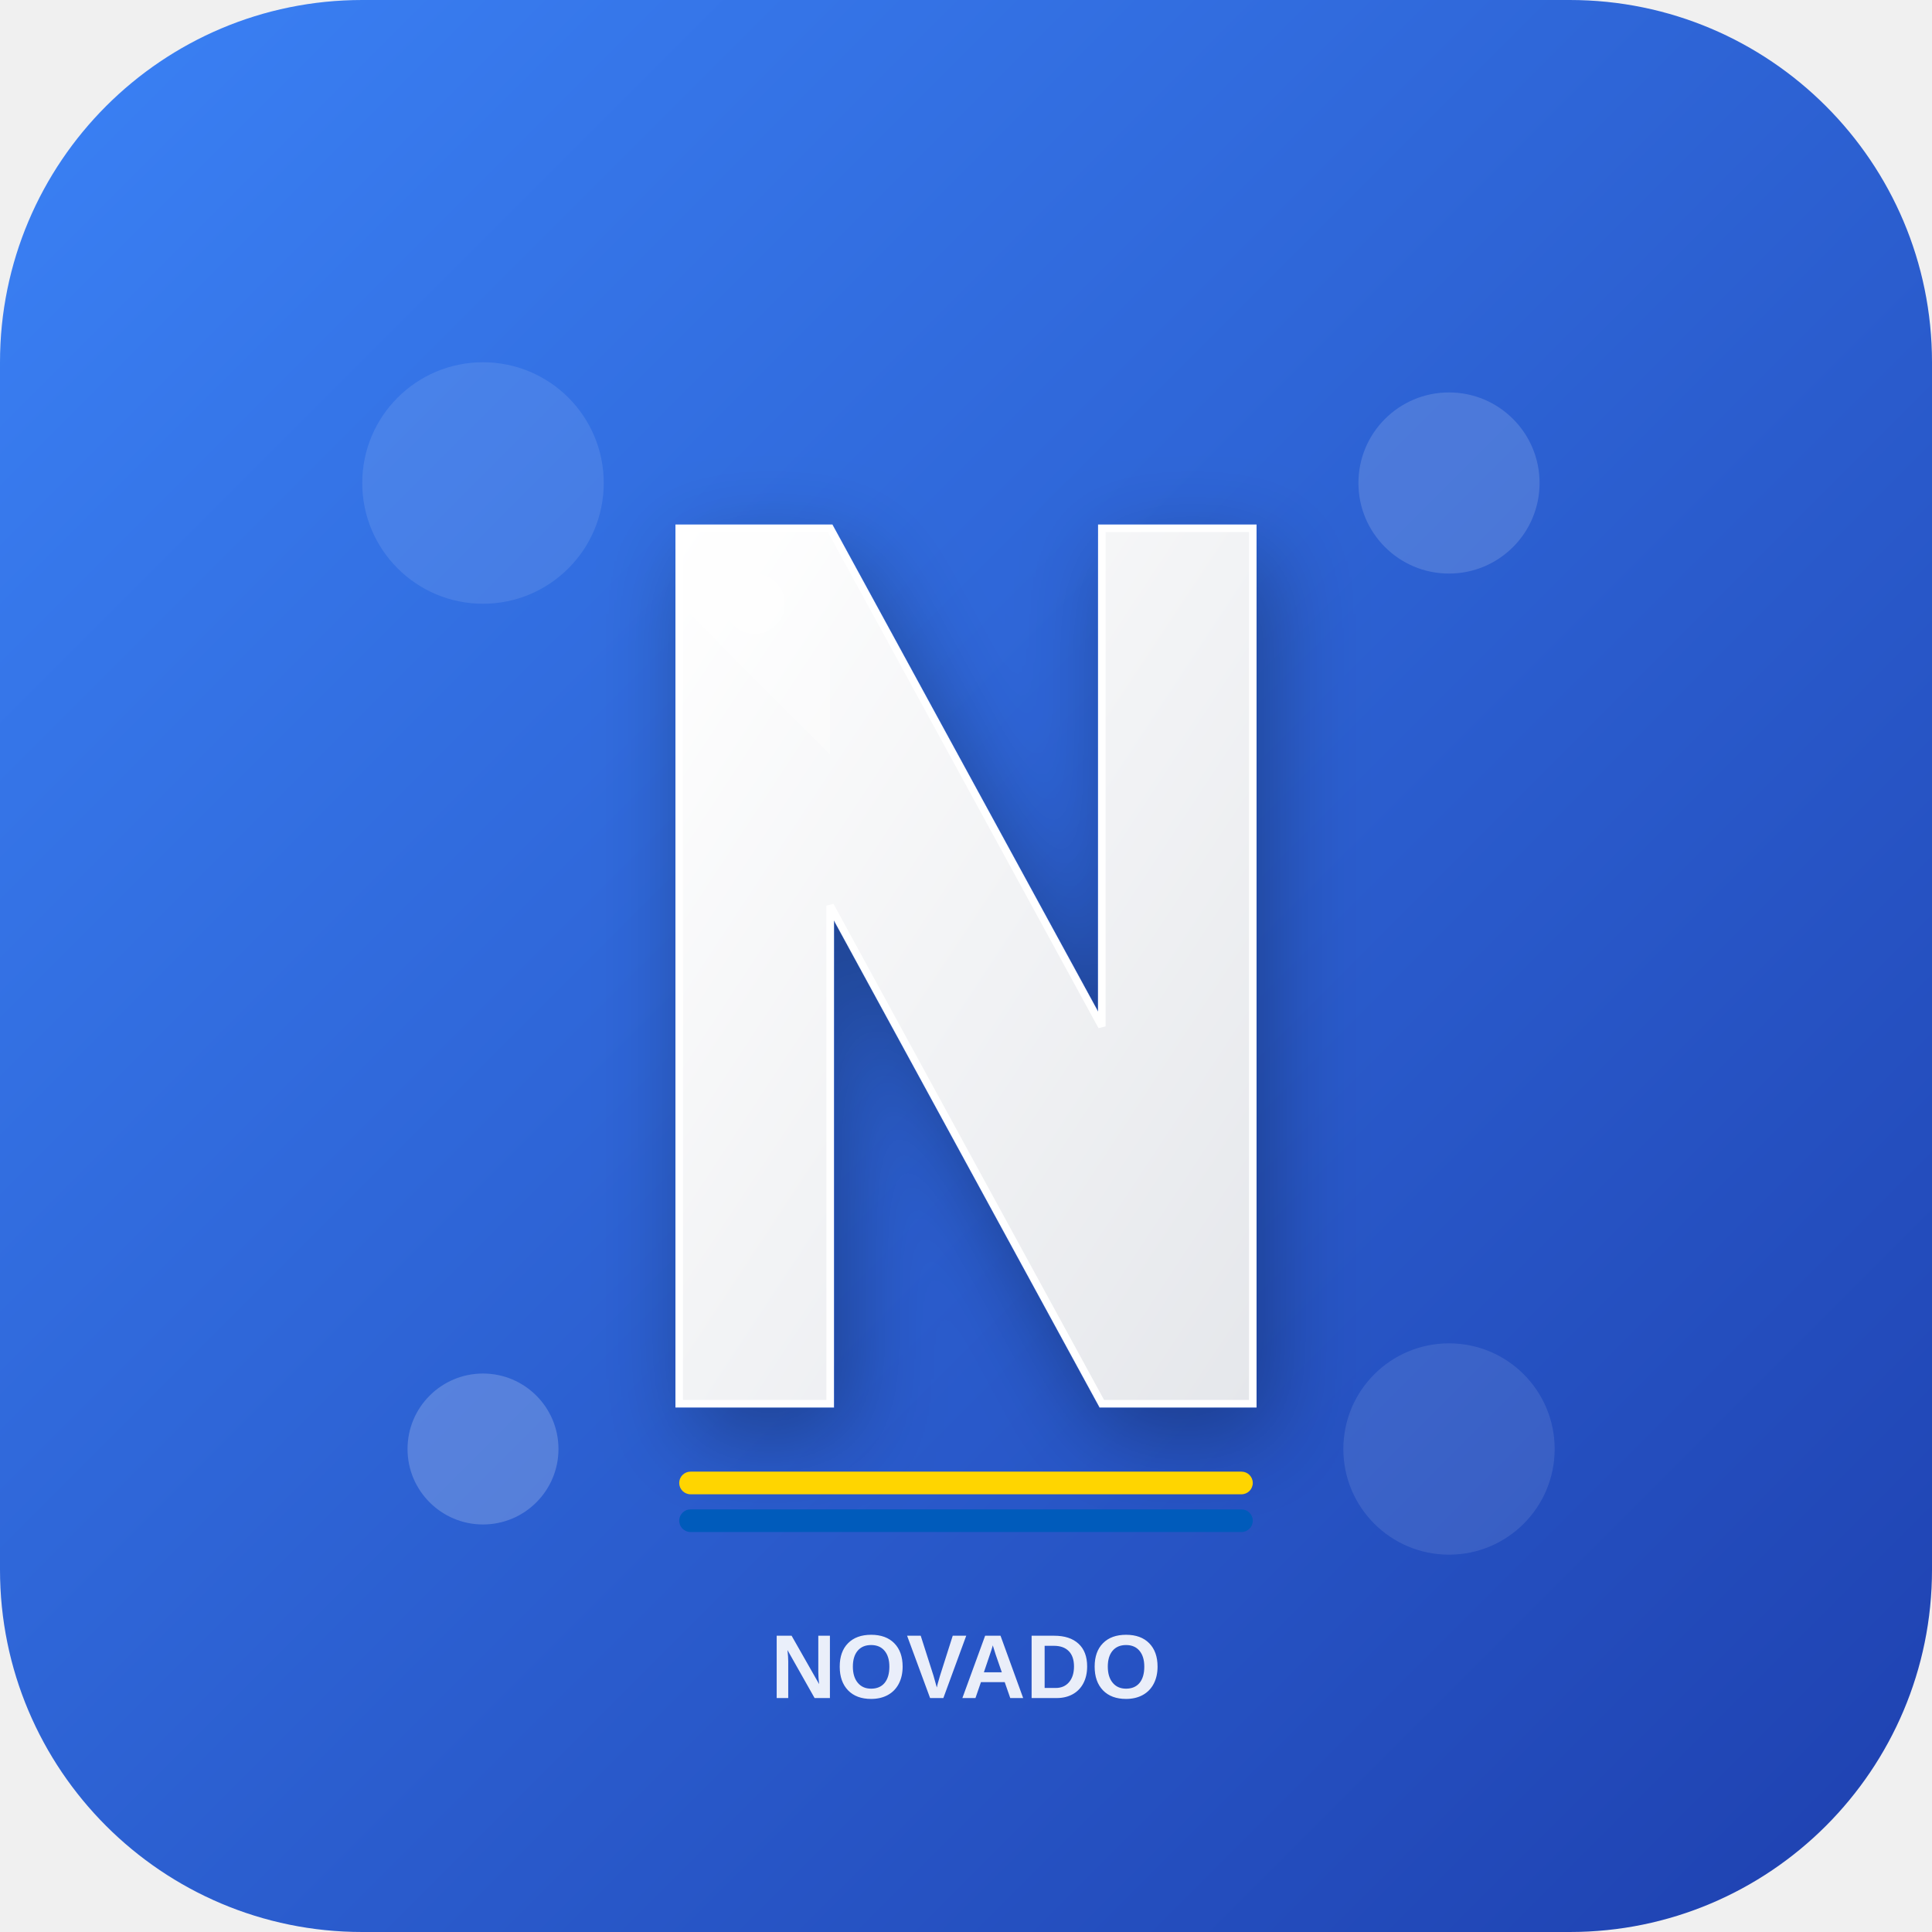
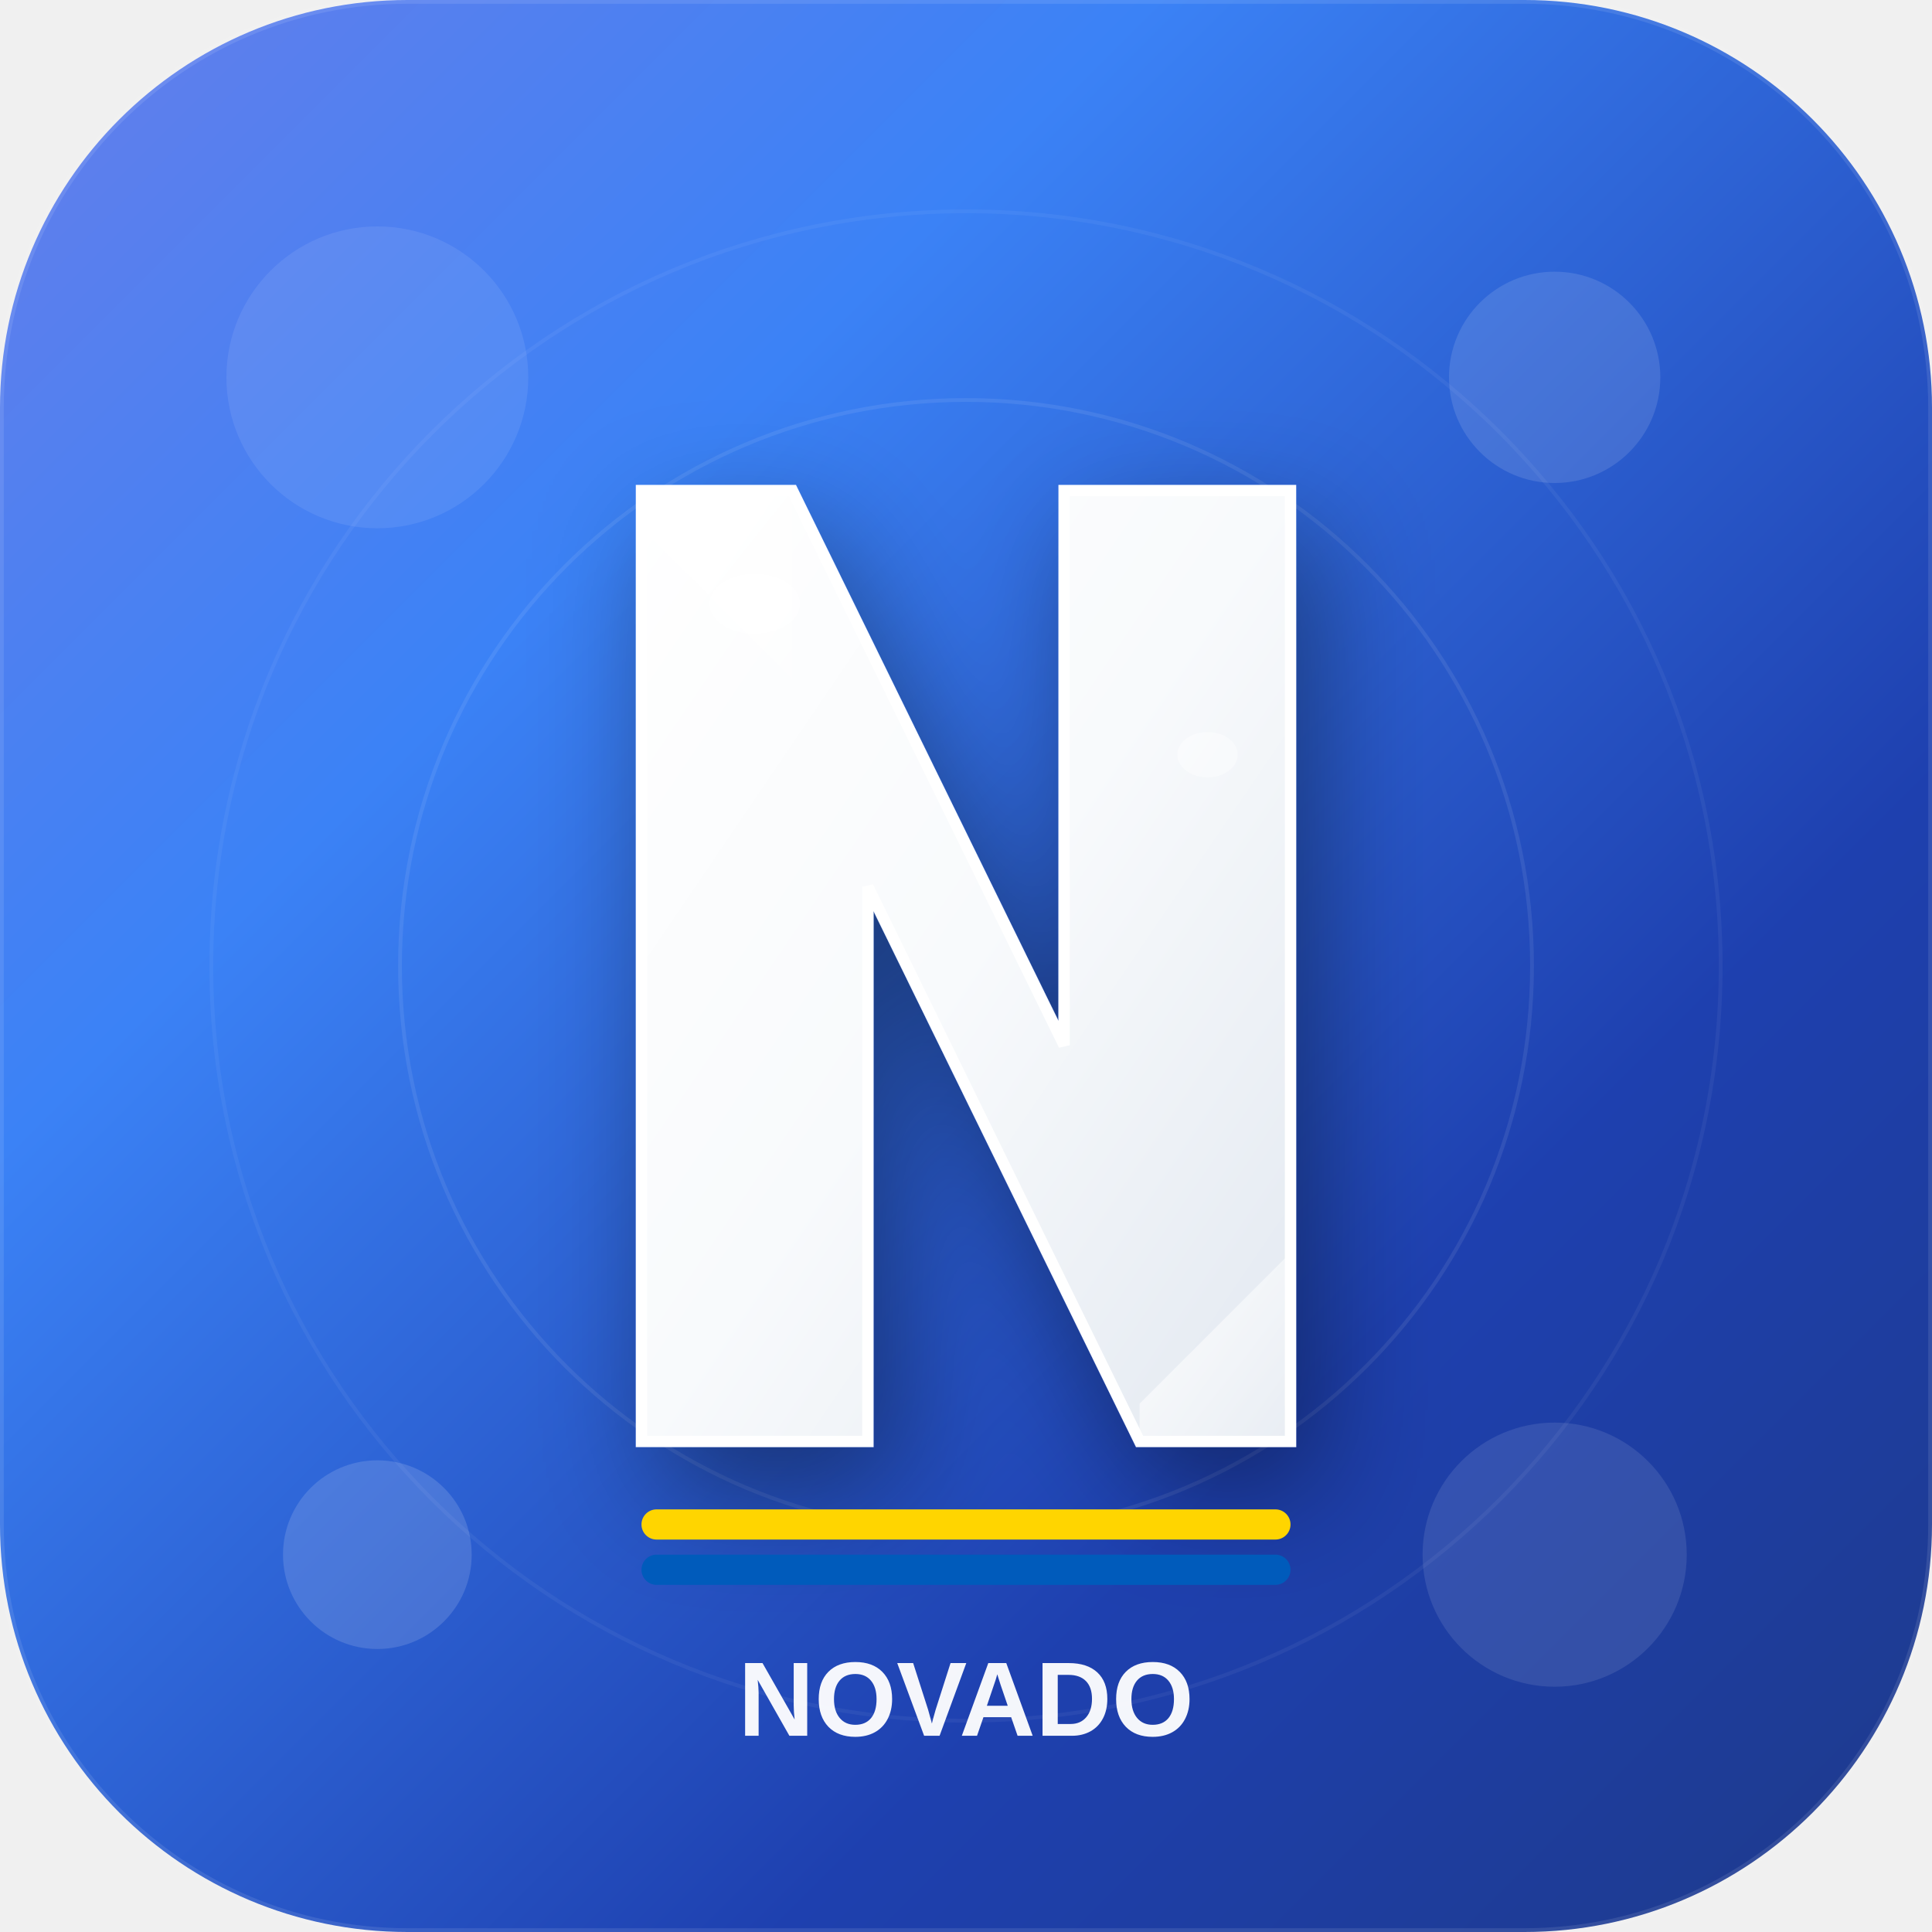
<svg xmlns="http://www.w3.org/2000/svg" width="512" height="512" viewBox="0 0 512 512" fill="none">
  <defs>
    <linearGradient id="bgGradient" x1="0%" y1="0%" x2="100%" y2="100%">
-       <stop offset="0%" style="stop-color:#3B82F6;stop-opacity:1" />
-       <stop offset="100%" style="stop-color:#1E40AF;stop-opacity:1" />
+       <stop offset="0%" style="stop-color:#667EEA;stop-opacity:1" />
+       <stop offset="30%" style="stop-color:#3B82F6;stop-opacity:1" />
+       <stop offset="70%" style="stop-color:#1E40AF;stop-opacity:1" />
+       <stop offset="100%" style="stop-color:#1E3A8A;stop-opacity:1" />
    </linearGradient>
    <linearGradient id="nGradient" x1="0%" y1="0%" x2="100%" y2="100%">
      <stop offset="0%" style="stop-color:#FFFFFF;stop-opacity:1" />
-       <stop offset="100%" style="stop-color:#E5E7EB;stop-opacity:1" />
+       <stop offset="50%" style="stop-color:#F8FAFC;stop-opacity:1" />
+       <stop offset="100%" style="stop-color:#E2E8F0;stop-opacity:1" />
+     </linearGradient>
+     <linearGradient id="shineGradient" x1="0%" y1="0%" x2="100%" y2="100%">
+       <stop offset="0%" style="stop-color:#FFFFFF;stop-opacity:0.8" />
+       <stop offset="100%" style="stop-color:#FFFFFF;stop-opacity:0.2" />
    </linearGradient>
    <filter id="shadow" x="-50%" y="-50%" width="200%" height="200%">
-       <feDropShadow dx="4" dy="8" stdDeviation="12" flood-color="#000000" flood-opacity="0.3" />
+       <feDropShadow dx="6" dy="12" stdDeviation="16" flood-color="#000000" flood-opacity="0.4" />
+     </filter>
+     <filter id="innerShadow" x="-50%" y="-50%" width="200%" height="200%">
+       <feDropShadow dx="2" dy="4" stdDeviation="8" flood-color="#1E40AF" flood-opacity="0.3" />
    </filter>
  </defs>
-   <rect width="512" height="512" rx="96" fill="url(#bgGradient)" />
-   <circle cx="128" cy="128" r="32" fill="white" opacity="0.1" />
-   <circle cx="384" cy="128" r="24" fill="white" opacity="0.15" />
-   <circle cx="384" cy="384" r="28" fill="white" opacity="0.1" />
-   <circle cx="128" cy="384" r="20" fill="white" opacity="0.2" />
+   <rect width="512" height="512" rx="108" fill="url(#bgGradient)" />
+   <circle cx="100" cy="100" r="40" fill="white" opacity="0.08">
+     <animate attributeName="opacity" values="0.08;0.15;0.08" dur="4s" repeatCount="indefinite" />
+   </circle>
+   <circle cx="412" cy="100" r="28" fill="white" opacity="0.12">
+     <animate attributeName="opacity" values="0.12;0.20;0.12" dur="3s" repeatCount="indefinite" />
+   </circle>
+   <circle cx="412" cy="412" r="35" fill="white" opacity="0.10">
+     <animate attributeName="opacity" values="0.10;0.18;0.10" dur="5s" repeatCount="indefinite" />
+   </circle>
+   <circle cx="100" cy="412" r="25" fill="white" opacity="0.14">
+     <animate attributeName="opacity" values="0.14;0.22;0.14" dur="3.5s" repeatCount="indefinite" />
+   </circle>
+   <circle cx="256" cy="256" r="200" fill="none" stroke="white" stroke-width="1" opacity="0.05" />
+   <circle cx="256" cy="256" r="150" fill="none" stroke="white" stroke-width="1" opacity="0.08" />
  <g filter="url(#shadow)">
-     <path d="M180 140 L180 372 L220 372 L220 240 L292 372 L332 372 L332 140 L292 140 L292 272 L220 140 L180 140 Z" fill="url(#nGradient)" stroke="white" stroke-width="2" />
+     <path d="M170 130 L170 382 L230 382 L230 235 L302 382 L342 382 L342 130 L282 130 L282 277 L210 130 L170 130 Z" fill="url(#nGradient)" stroke="white" stroke-width="3" />
+     <path d="M170 130 L210 130 L210 180 L170 140 Z" fill="url(#shineGradient)" />
+     <path d="M302 382 L342 382 L342 332 L302 372 Z" fill="url(#shineGradient)" />
  </g>
-   <rect x="180" y="390" width="152" height="6" rx="3" fill="#FFD500" />
-   <rect x="180" y="400" width="152" height="6" rx="3" fill="#005BBB" />
-   <path d="M180 140 L220 140 L220 200 L180 160 Z" fill="white" opacity="0.3" />
-   <circle cx="200" cy="160" r="8" fill="white" opacity="0.4" />
-   <text x="256" y="450" font-family="Arial, sans-serif" font-size="24" font-weight="bold" fill="white" text-anchor="middle" opacity="0.9">NOVADO</text>
+   <rect x="170" y="400" width="172" height="8" rx="4" fill="#FFD500">
+     <animate attributeName="opacity" values="0.9;1;0.9" dur="2s" repeatCount="indefinite" />
+   </rect>
+   <rect x="170" y="412" width="172" height="8" rx="4" fill="#005BBB">
+     <animate attributeName="opacity" values="0.9;1;0.9" dur="2s" repeatCount="indefinite" begin="1s" />
+   </rect>
+   <ellipse cx="200" cy="160" rx="12" ry="8" fill="white" opacity="0.6" />
+   <ellipse cx="320" cy="200" rx="8" ry="6" fill="white" opacity="0.4" />
+   <text x="256" y="460" font-family="Arial, sans-serif" font-size="28" font-weight="bold" fill="white" text-anchor="middle" opacity="0.95">NOVADO</text>
+   <rect width="512" height="512" rx="108" fill="none" stroke="white" stroke-width="2" opacity="0.1" />
</svg>
